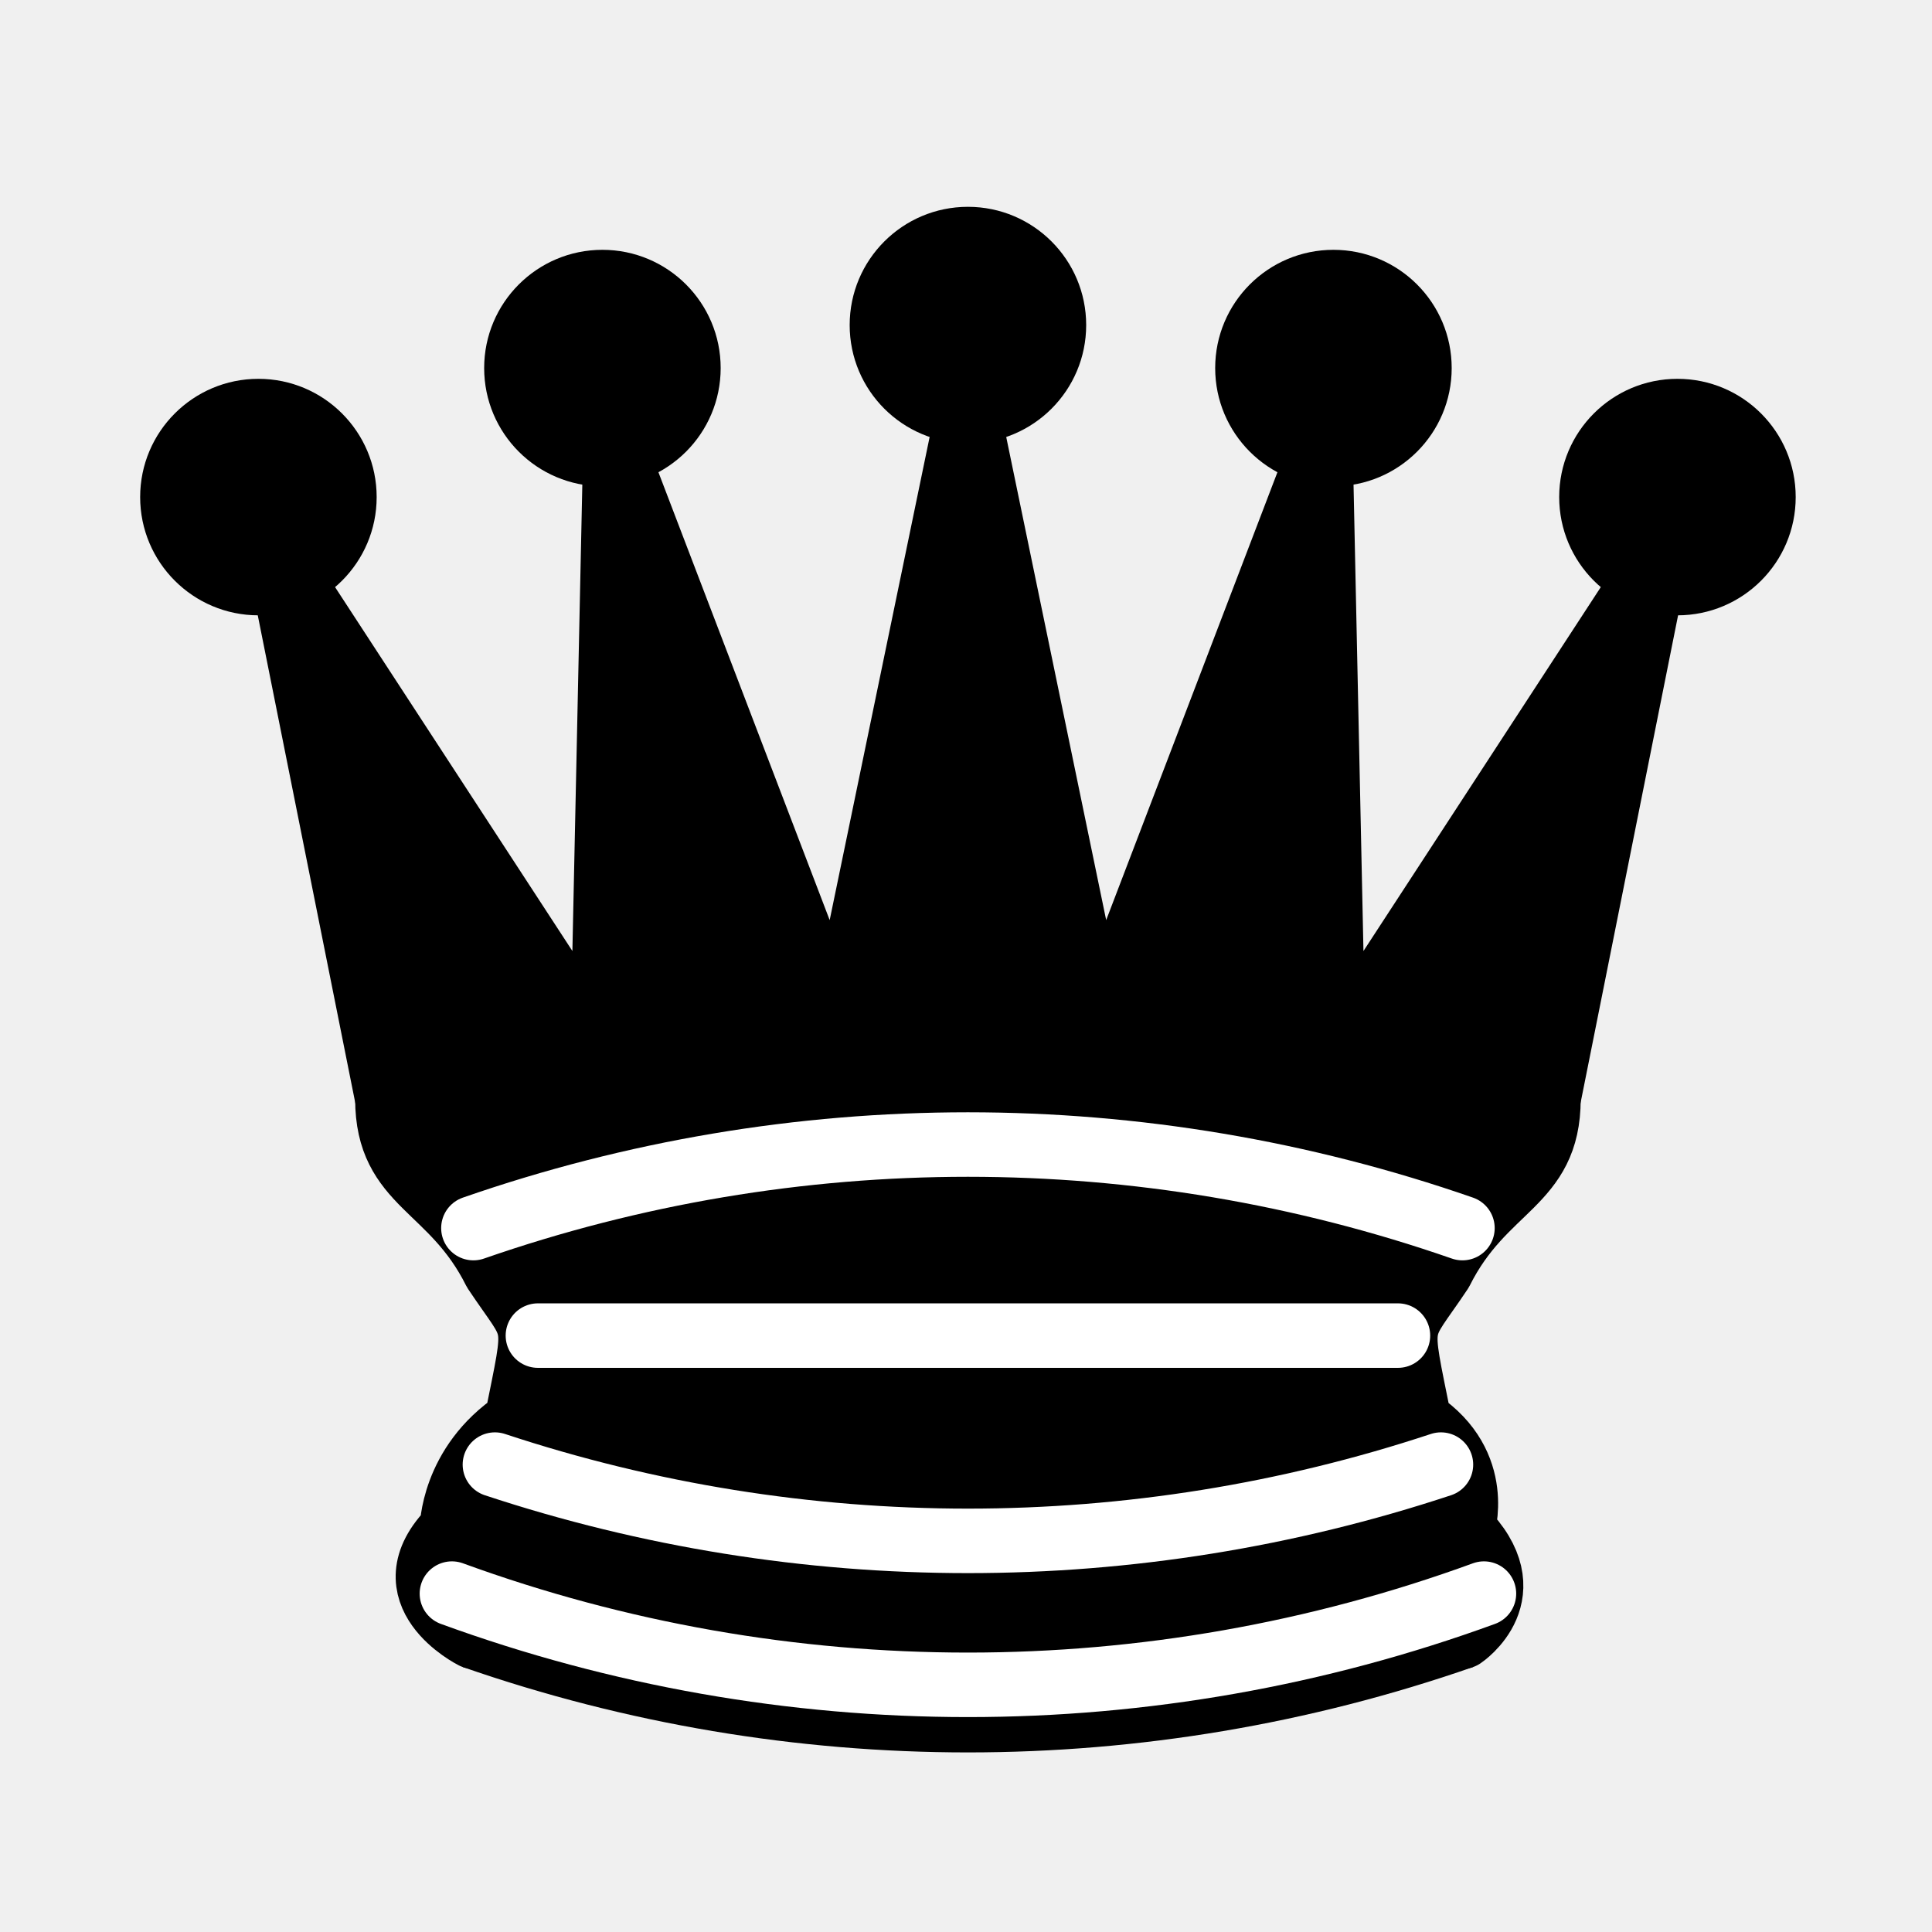
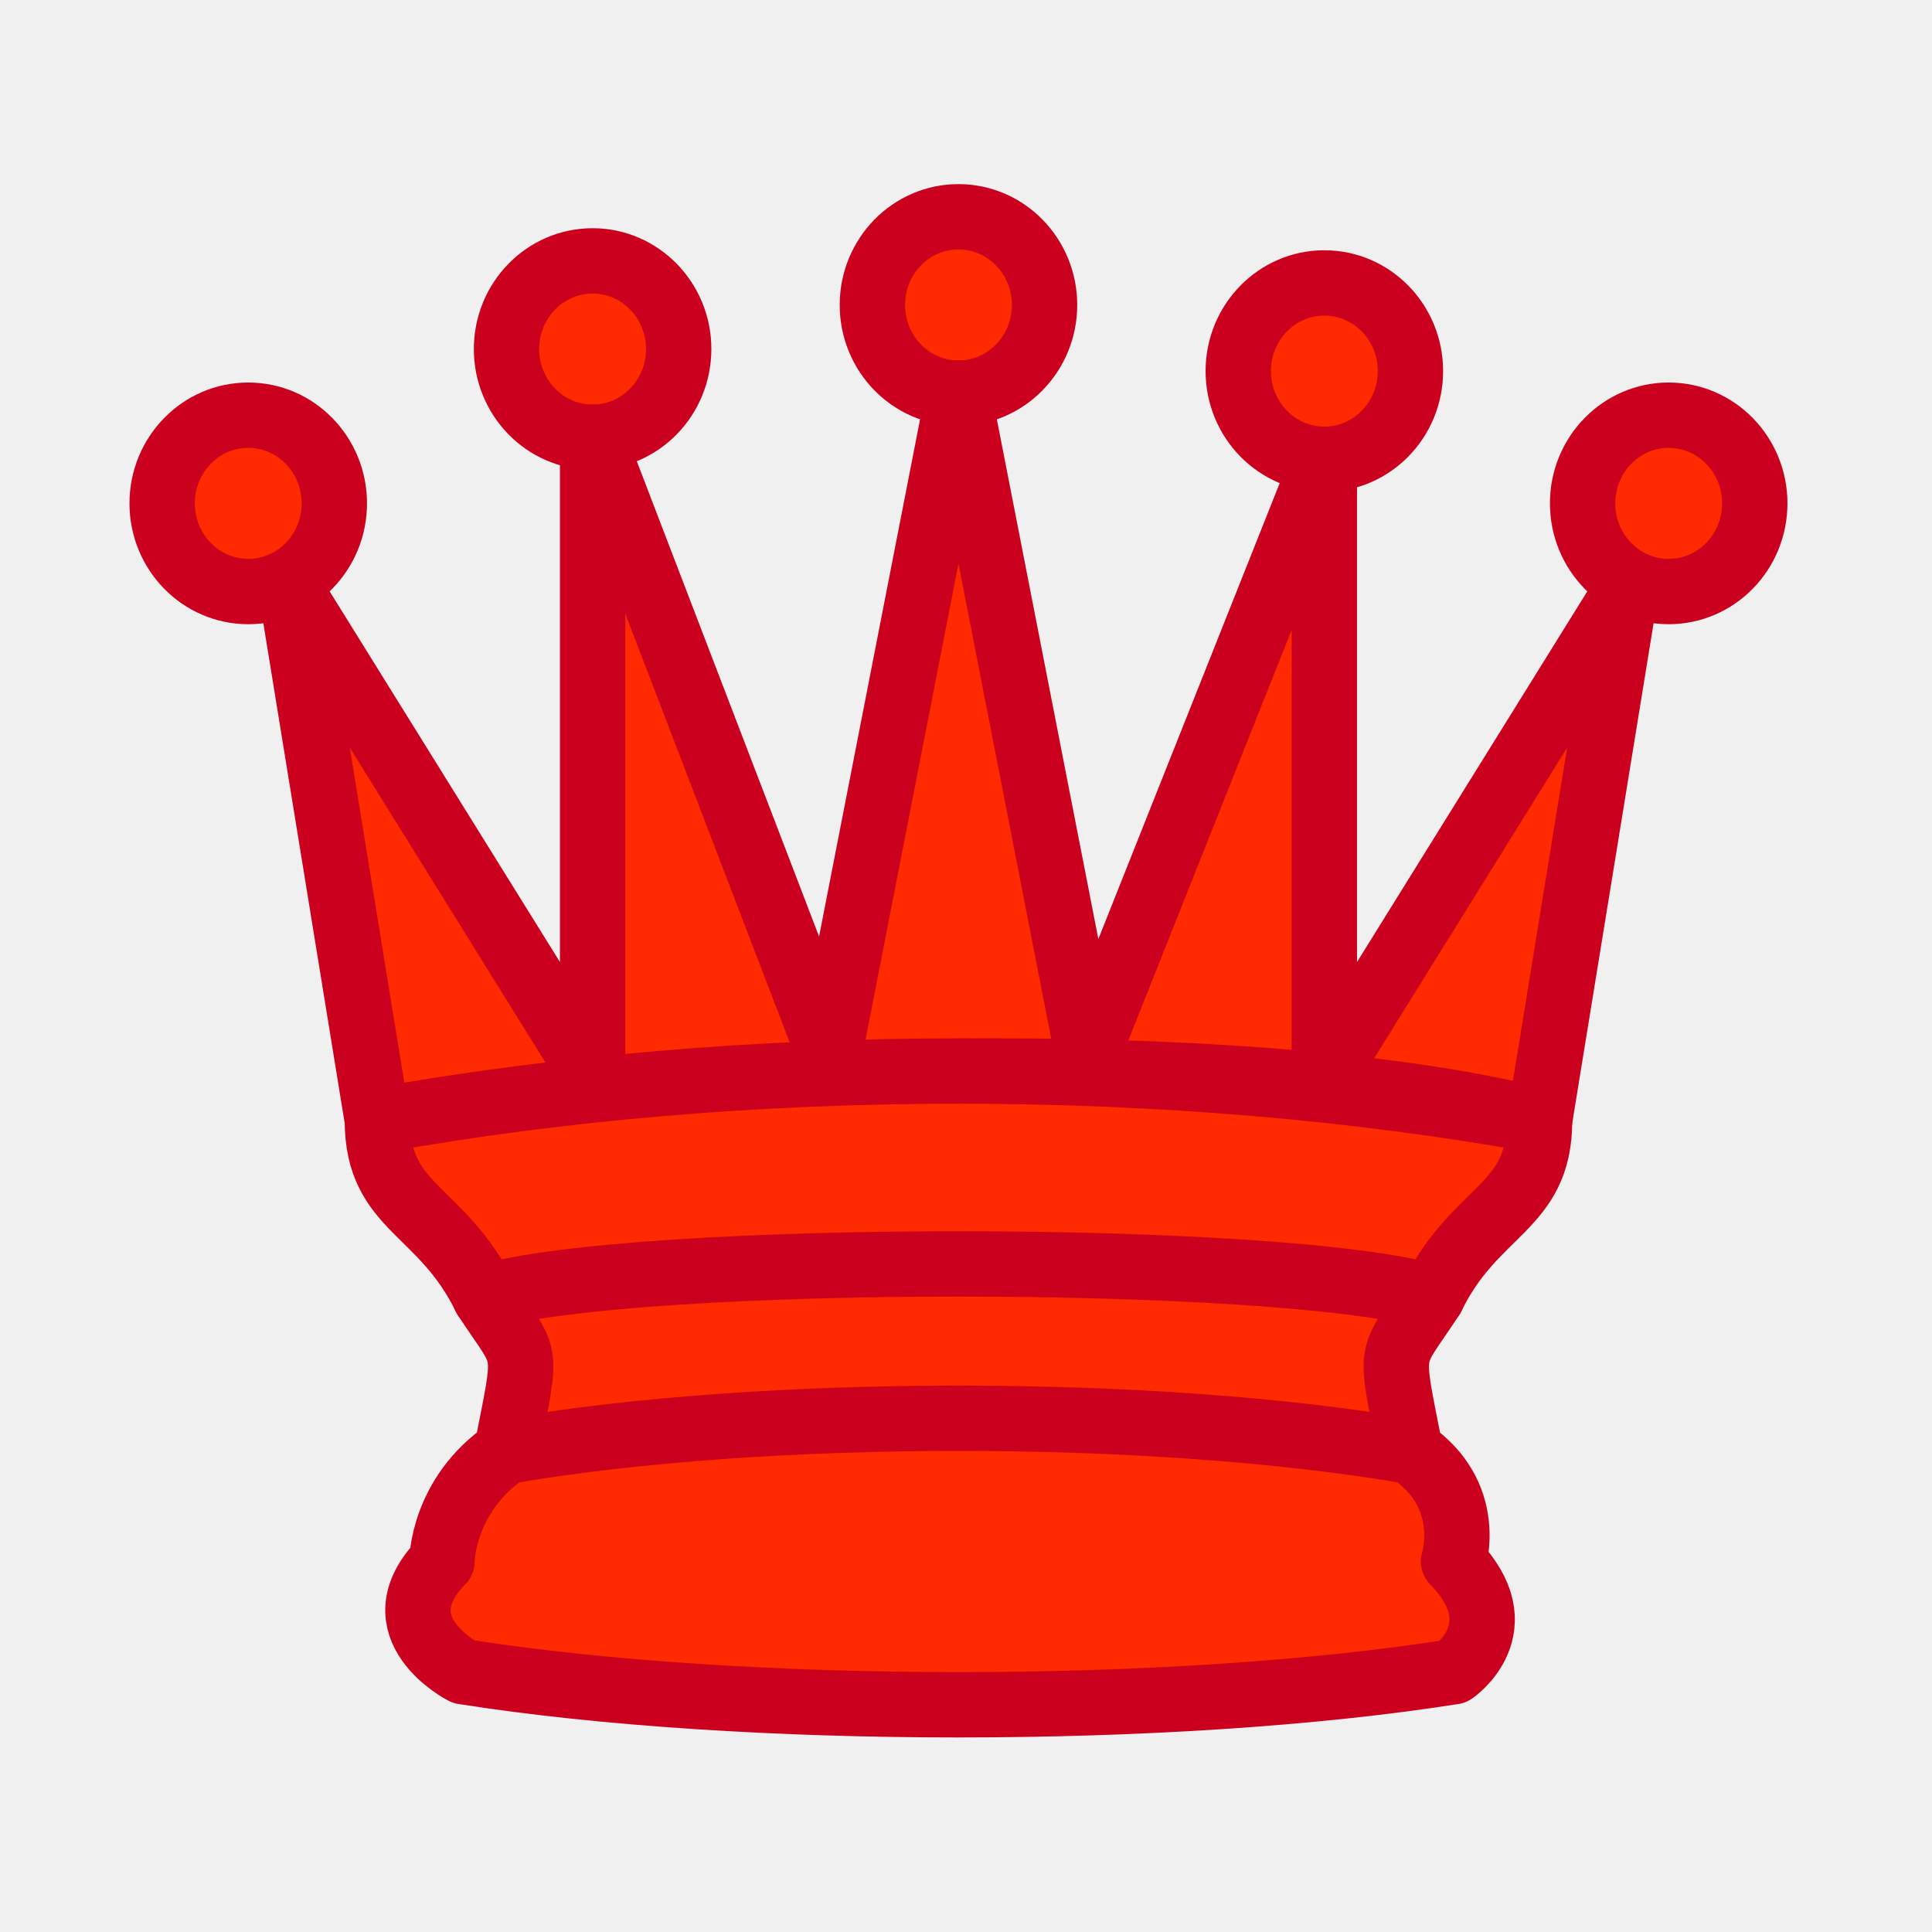
- <svg xmlns="http://www.w3.org/2000/svg" version="1.1" width="100" height="100" id="svg30">
-   <defs id="defs34" />
-   <g style="opacity:1;fill-opacity:1;fill-rule:evenodd;stroke:#000000;stroke-width:1.5;stroke-linecap:round;stroke-linejoin:round;stroke-miterlimit:4;stroke-dasharray:none;stroke-opacity:1" id="g28" transform="matrix(2.225734,0,0,2.225734,0.0206879,-0.9802355)">
-     <g style="fill:#000000;stroke:none" id="g12">
-       <circle cx="6" cy="12" r="2.75" id="circle2" />
-       <circle cx="14" cy="9" r="2.75" id="circle4" />
-       <circle cx="22.5" cy="8" r="2.75" id="circle6" />
-       <circle cx="31" cy="9" r="2.75" id="circle8" />
-       <circle cx="39" cy="12" r="2.75" id="circle10" />
+ <svg xmlns="http://www.w3.org/2000/svg" id="svg22" height="100" width="100" version="1.1">
+   <defs id="defs26" />
+   <g id="g869">
+     <g id="g857">
+       <path d="m 17.305,26.054 a 4.456,4.564 0 1 1 -8.912,0 4.456,4.564 0 1 1 8.912,0 z" id="path2" style="fill:#ff2a00;fill-opacity:1;fill-rule:evenodd;stroke:#cb001e;stroke-width:3.382;stroke-linecap:round;stroke-linejoin:round;stroke-miterlimit:4;stroke-dasharray:none;stroke-opacity:1" />
+       <path d="m 54.066,15.785 a 4.456,4.564 0 1 1 -8.912,0 4.456,4.564 0 1 1 8.912,0 z" id="path4" style="fill:#ff2a00;fill-opacity:1;fill-rule:evenodd;stroke:#cb001e;stroke-width:3.382;stroke-linecap:round;stroke-linejoin:round;stroke-miterlimit:4;stroke-dasharray:none;stroke-opacity:1" />
+       <path d="m 90.827,26.054 a 4.456,4.564 0 1 1 -8.912,0 4.456,4.564 0 1 1 8.912,0 z" id="path6" style="fill:#ff2a00;fill-opacity:1;fill-rule:evenodd;stroke:#cb001e;stroke-width:3.382;stroke-linecap:round;stroke-linejoin:round;stroke-miterlimit:4;stroke-dasharray:none;stroke-opacity:1" />
+       <path d="m 35.129,18.067 a 4.456,4.564 0 1 1 -8.912,0 4.456,4.564 0 1 1 8.912,0 z" id="path8" style="fill:#ff2a00;fill-opacity:1;fill-rule:evenodd;stroke:#cb001e;stroke-width:3.382;stroke-linecap:round;stroke-linejoin:round;stroke-miterlimit:4;stroke-dasharray:none;stroke-opacity:1" />
+       <path d="m 73.004,19.208 a 4.456,4.564 0 1 1 -8.912,0 4.456,4.564 0 1 1 8.912,0 z" id="path10" style="fill:#ff2a00;fill-opacity:1;fill-rule:evenodd;stroke:#cb001e;stroke-width:3.382;stroke-linecap:round;stroke-linejoin:round;stroke-miterlimit:4;stroke-dasharray:none;stroke-opacity:1" />
+       <path d="m 19.533,58.003 c 18.937,-3.423 46.787,-3.423 60.154,0 L 84.143,30.618 68.548,55.721 V 23.772 L 56.294,54.58 49.61,20.349 42.926,54.58 30.673,22.631 V 55.721 L 15.077,30.618 Z" style="fill:#ff2a00;fill-opacity:1;fill-rule:evenodd;stroke:#cb001e;stroke-width:3.382;stroke-linecap:butt;stroke-linejoin:round;stroke-miterlimit:4;stroke-dasharray:none;stroke-opacity:1" id="path12" />
+       <path d="m 19.533,58.003 c 0,4.564 3.342,4.564 5.57,9.128 2.228,3.423 2.228,2.282 1.114,7.987 -3.342,2.282 -3.342,5.705 -3.342,5.705 -3.342,3.423 1.114,5.705 1.114,5.705 14.482,2.282 36.761,2.282 51.243,0 0,0 3.342,-2.282 0,-5.705 0,0 1.114,-3.423 -2.228,-5.705 -1.114,-5.705 -1.114,-4.564 1.114,-7.987 2.228,-4.564 5.57,-4.564 5.57,-9.128 -18.937,-3.423 -41.217,-3.423 -60.154,0 z" style="fill:#ff2a00;fill-opacity:1;fill-rule:evenodd;stroke:#cb001e;stroke-width:3.382;stroke-linecap:butt;stroke-linejoin:round;stroke-miterlimit:4;stroke-dasharray:none;stroke-opacity:1" id="path14" />
+       <path d="m 25.103,67.132 c 7.798,-2.282 41.217,-2.282 49.015,0" style="fill:none;fill-opacity:1;fill-rule:evenodd;stroke:#cb001e;stroke-width:3.382;stroke-linecap:round;stroke-linejoin:round;stroke-miterlimit:4;stroke-dasharray:none;stroke-opacity:1" id="path16" />
+       <path d="m 26.217,75.119 c 13.368,-2.282 33.419,-2.282 46.787,0" style="fill:none;fill-opacity:1;fill-rule:evenodd;stroke:#cb001e;stroke-width:3.382;stroke-linecap:round;stroke-linejoin:round;stroke-miterlimit:4;stroke-dasharray:none;stroke-opacity:1" id="path18" />
    </g>
-     <path d="m 9,26 c 8.5,-1.5 21,-1.5 27,0 L 38.5,13.5 31,25 30.7,10.9 25.5,24.5 22.5,10 19.5,24.5 14.3,10.9 14,25 6.5,13.5 Z" style="stroke:#000000;stroke-linecap:butt" id="path14" />
-     <path d="m 9,26 c 0,2 1.5,2 2.5,4 1,1.5 1,1 0.5,3.5 -1.5,1 -1.5,2.5 -1.5,2.5 -1.5,1.5 0.5,2.5 0.5,2.5 6.5,1 16.5,1 23,0 0,0 1.5,-1 0,-2.5 0,0 0.5,-1.5 -1,-2.5 -0.5,-2.5 -0.5,-2 0.5,-3.5 1,-2 2.5,-2 2.5,-4 -8.5,-1.5 -18.5,-1.5 -27,0 z" style="stroke-linecap:butt" id="path16" />
-     <path d="m 11,38.5 a 35,35 1 0 0 23,0" style="fill:none;stroke:#000000;stroke-linecap:butt" id="path18" />
-     <path d="m 11,29 a 35,35 1 0 1 23,0" style="fill:none;stroke:#ffffff" id="path20" />
-     <path d="m 12.5,31.5 h 20" style="fill:none;stroke:#ffffff" id="path22" />
-     <path d="m 11.5,34.5 a 35,35 1 0 0 22,0" style="fill:none;stroke:#ffffff" id="path24" />
-     <path d="m 10.5,37.5 a 35,35 1 0 0 24,0" style="fill:none;stroke:#ffffff" id="path26" />
  </g>
</svg>
